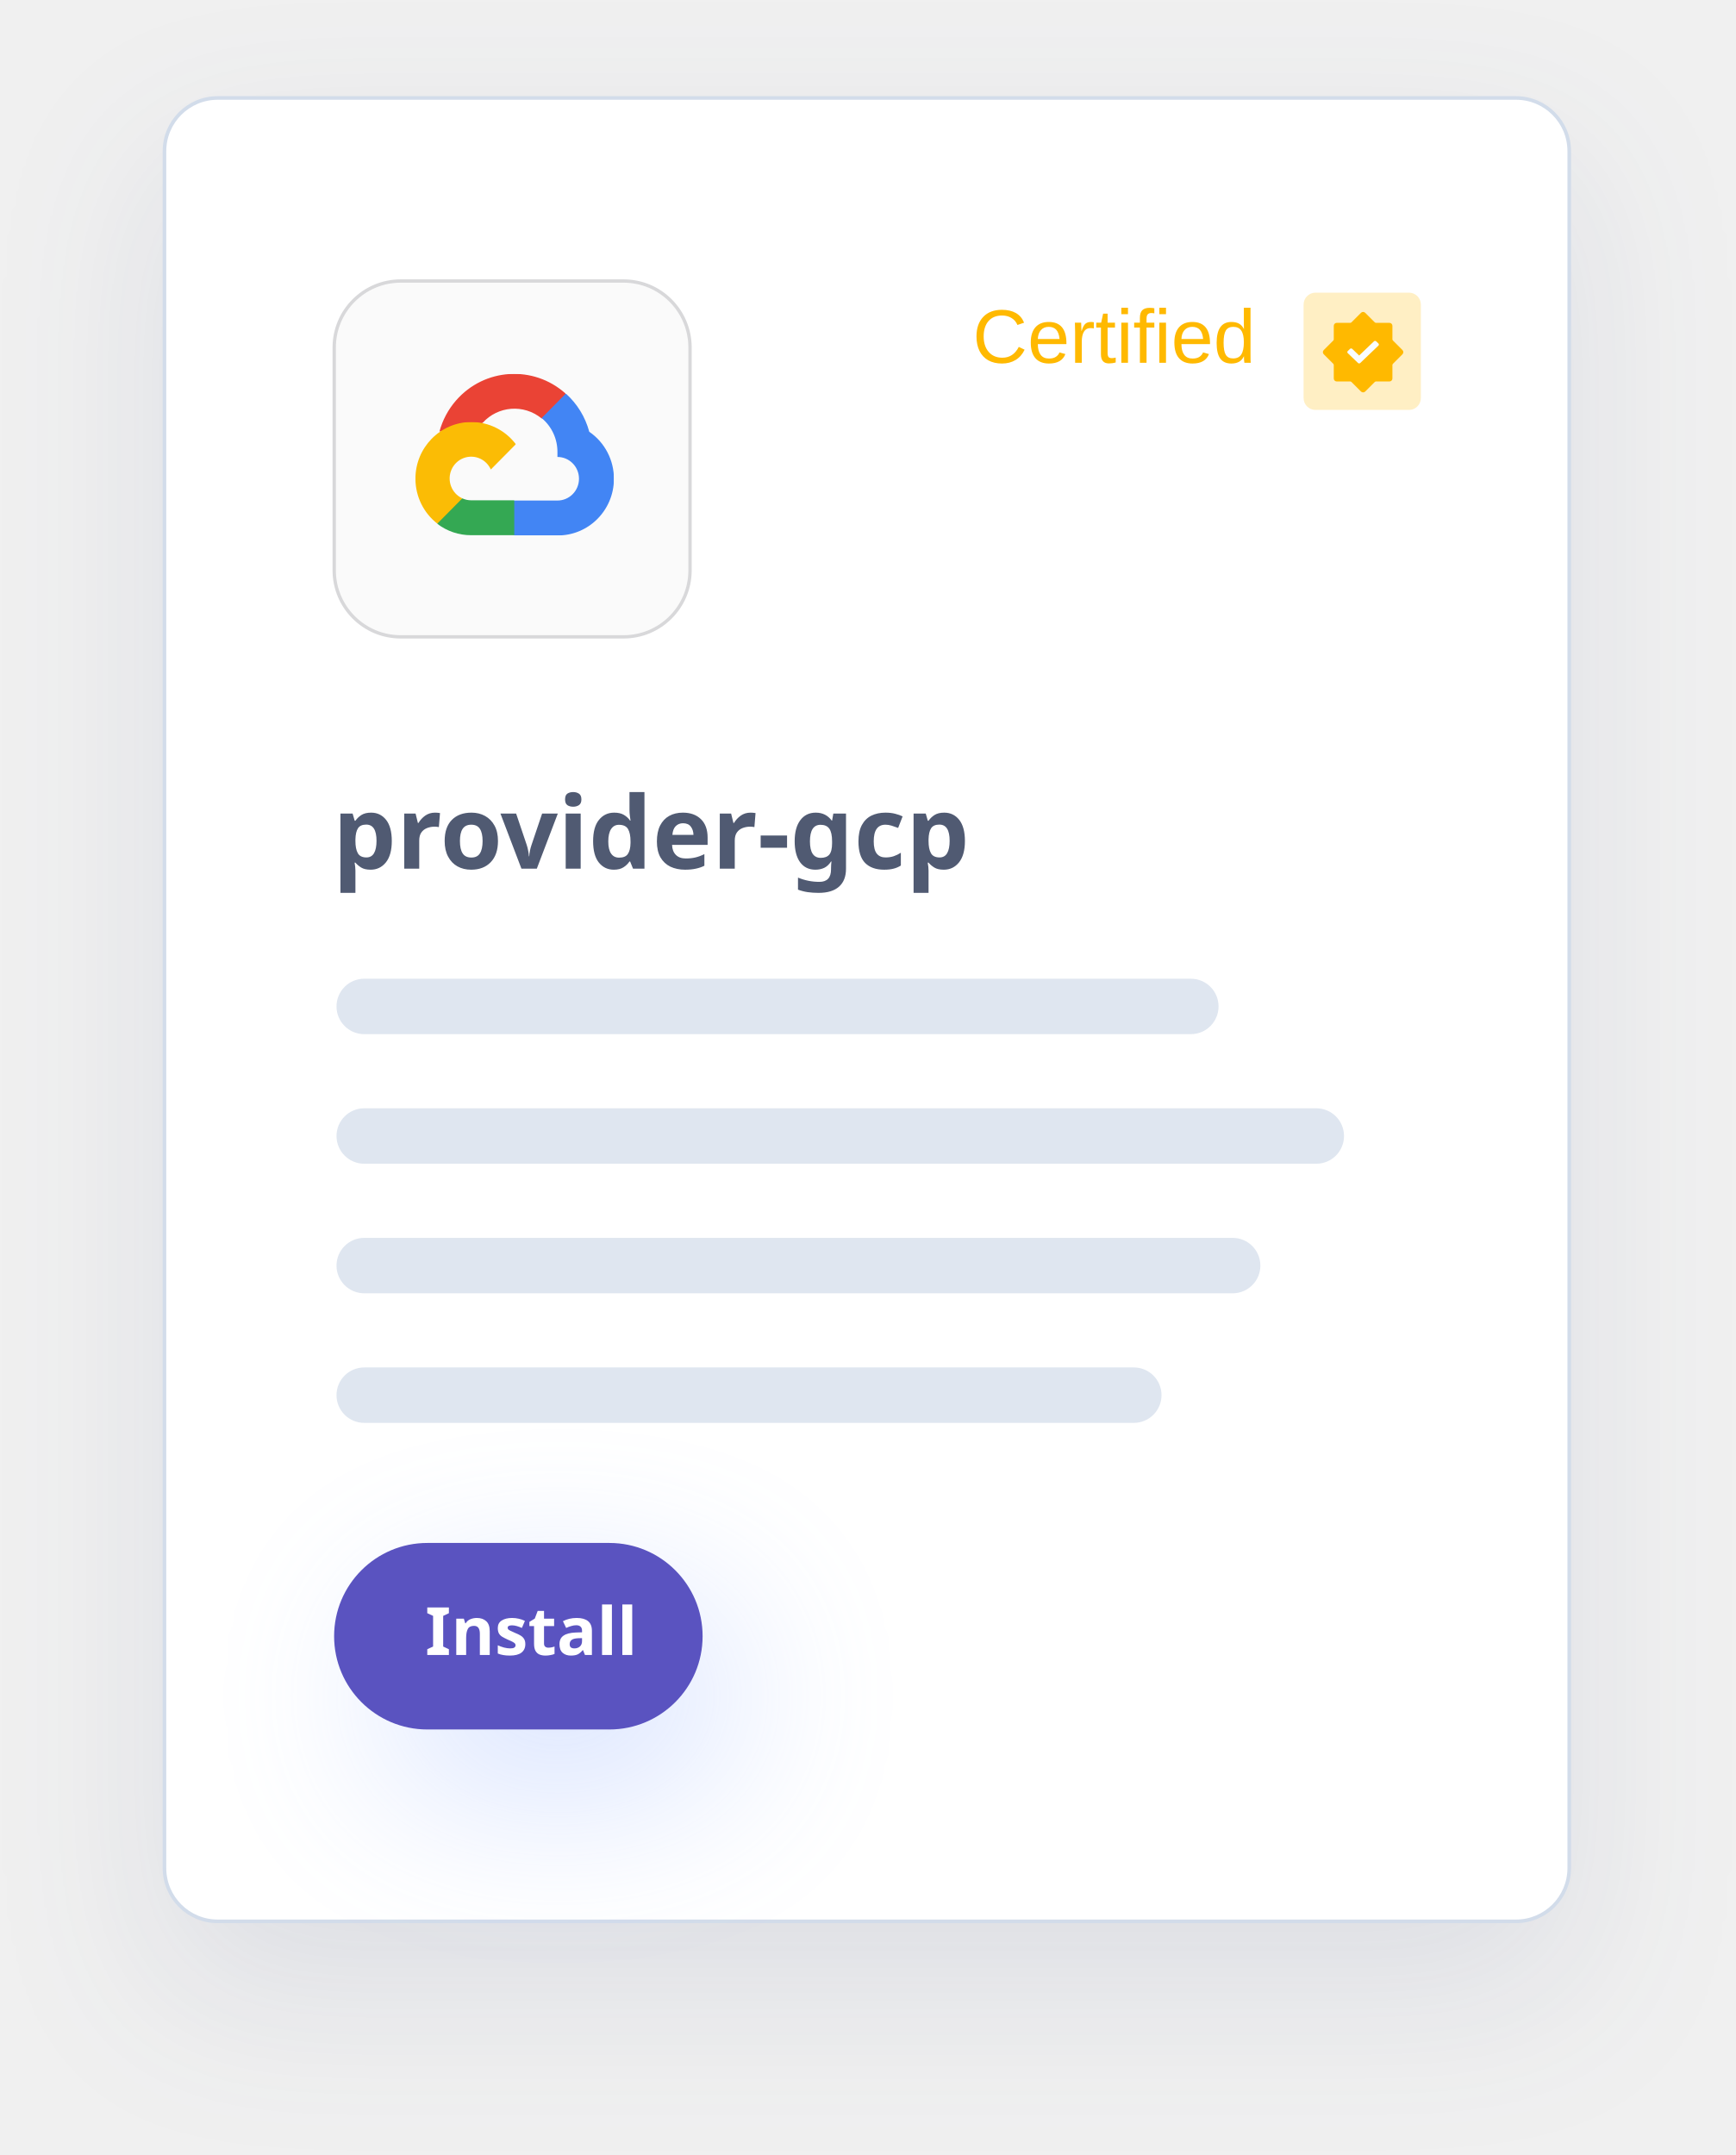
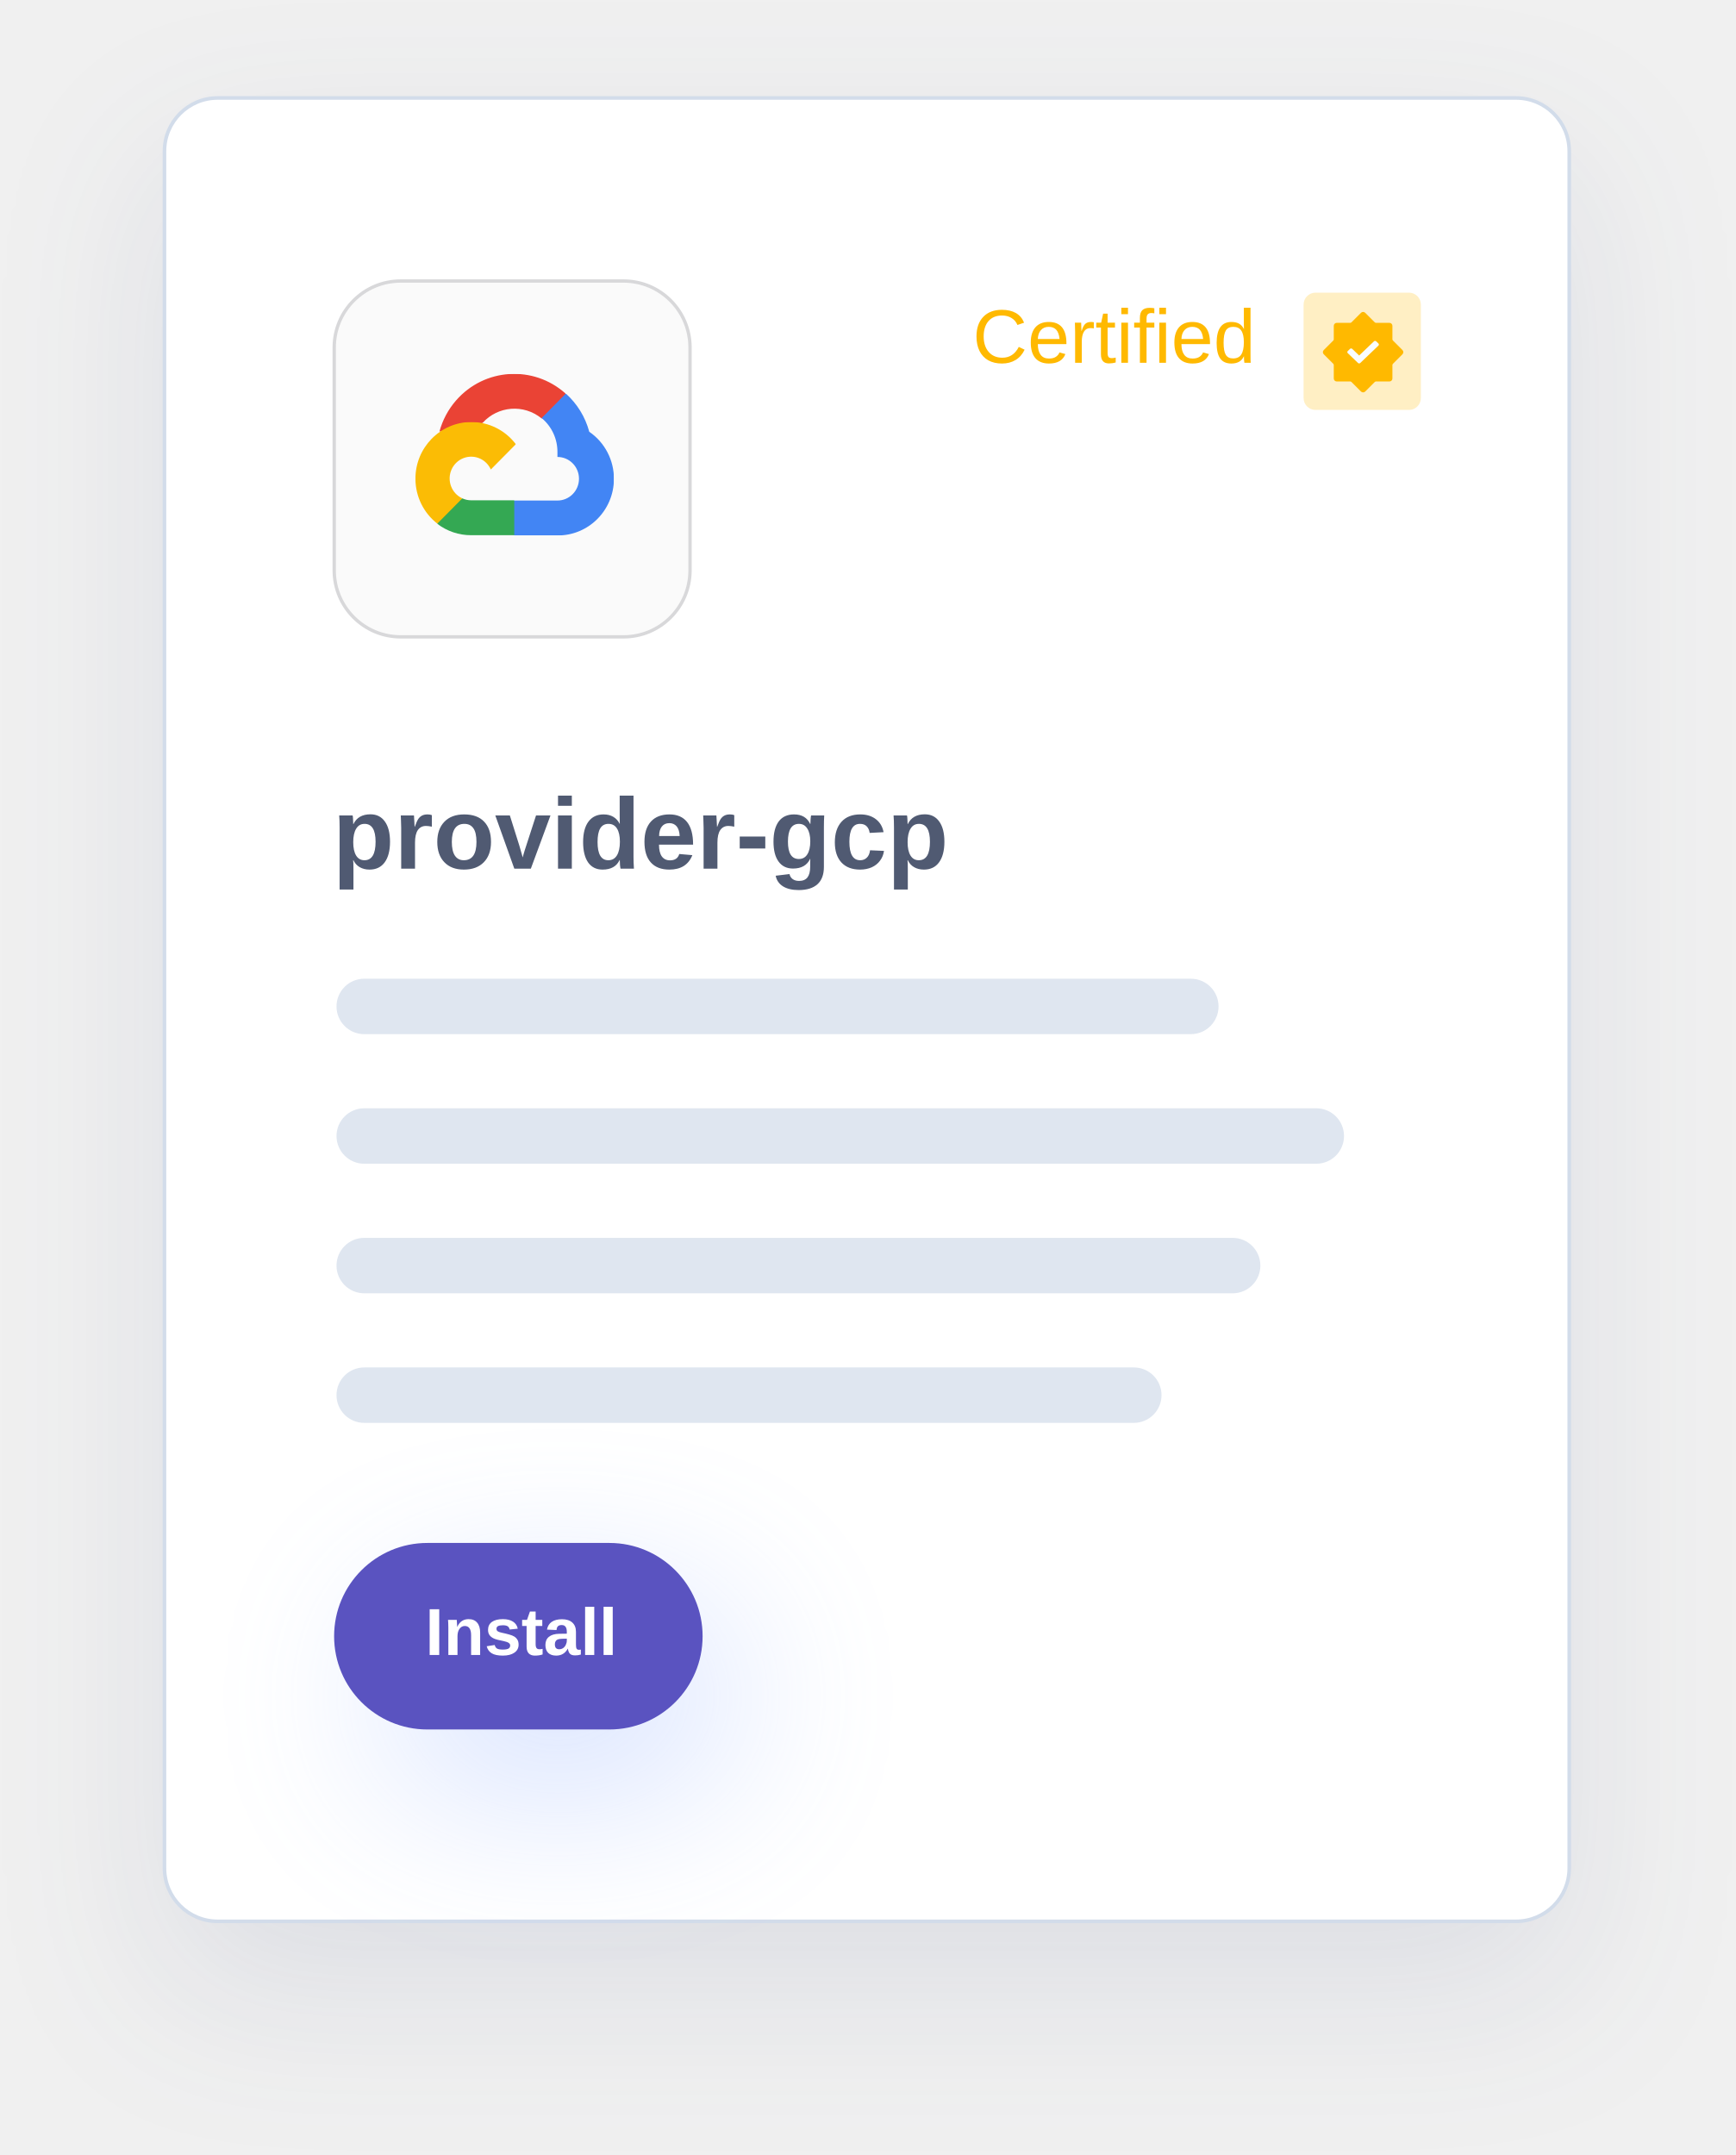
<svg xmlns="http://www.w3.org/2000/svg" xmlns:xlink="http://www.w3.org/1999/xlink" width="261px" height="324px" viewBox="0 0 261 324" version="1.1">
  <defs>
    <rect id="path-1" x="0" y="0" width="210.672" height="273.6" rx="8" />
    <filter x="-20.4%" y="-12.1%" width="140.9%" height="131.5%" filterUnits="objectBoundingBox" id="filter-2">
      <feMorphology radius="0.541" operator="dilate" in="SourceAlpha" result="shadowSpreadOuter1" />
      <feOffset dx="0" dy="10" in="shadowSpreadOuter1" result="shadowOffsetOuter1" />
      <feGaussianBlur stdDeviation="12.5" in="shadowOffsetOuter1" result="shadowBlurOuter1" />
      <feComposite in="shadowBlurOuter1" in2="SourceAlpha" operator="out" result="shadowBlurOuter1" />
      <feColorMatrix values="0 0 0 0 0.192   0 0 0 0 0.251   0 0 0 0 0.467  0 0 0 0.1 0" type="matrix" in="shadowBlurOuter1" />
    </filter>
    <rect id="path-3" x="0" y="1.55523585e-13" width="55.404" height="28.044" rx="14.022" />
    <filter x="-43.3%" y="-74.9%" width="208.3%" height="313.9%" filterUnits="objectBoundingBox" id="filter-4">
      <feMorphology radius="5.5" operator="erode" in="SourceAlpha" result="shadowSpreadOuter1" />
      <feOffset dx="6" dy="9" in="shadowSpreadOuter1" result="shadowOffsetOuter1" />
      <feGaussianBlur stdDeviation="14" in="shadowOffsetOuter1" result="shadowBlurOuter1" />
      <feColorMatrix values="0 0 0 0 0.743   0 0 0 0 0.814   0 0 0 0 1  0 0 0 0.717 0" type="matrix" in="shadowBlurOuter1" />
    </filter>
    <polygon id="path-5" points="0.171 0.565 19.141 0.565 19.141 9.27 0.171 9.27" />
    <polygon id="path-7" points="0.568 0.048 16.191 0.048 16.191 21.378 0.568 21.378" />
    <polygon id="path-9" points="0 0.432 15.097 0.432 15.097 15.714 0 15.714" />
  </defs>
  <g id="*Images" stroke="none" stroke-width="1" fill="none" fill-rule="evenodd">
    <g id="Artboard" transform="translate(-370, -745)">
      <g id="Cards/Horizontal/Data/Card-2-Copy-5" transform="translate(395, 760)">
        <g id="Cards/Horizontal/Data/Card">
          <g id="Group-9">
            <g id="Stacked-Group-2">
              <g id="Rectangle-21-Copy-2">
                <use fill="black" fill-opacity="1" filter="url(#filter-2)" xlink:href="#path-1" />
                <rect stroke="#D2DCEA" stroke-width="0.541" fill="#FFFFFF" fill-rule="evenodd" x="-0.271" y="-0.271" width="211.213" height="274.141" rx="8" />
              </g>
            </g>
            <text id="Title" font-family="'Avenir-Roman', 'Arial', sans-serif" font-size="11.429" font-weight="normal" line-spacing="17.858" fill="#FFB900">
              <tspan x="121.243" y="39.547">Certified</tspan>
            </text>
            <g id="Button" transform="translate(25.23504, 216.9796)">
              <g id="BG">
                <use fill="black" fill-opacity="1" filter="url(#filter-4)" xlink:href="#path-3" />
                <use fill="#5A53C0" fill-rule="evenodd" xlink:href="#path-3" />
              </g>
-               <text id="Install" font-family="'Avenir-Black', 'Arial Black', sans-serif" font-size="10" font-weight="700" line-spacing="14.286" fill="#FFFFFF">
+               <text id="Install" font-family="'Avenir-Black', 'Arial', sans-serif" font-size="10" font-weight="700" line-spacing="14.286" fill="#FFFFFF">
                <tspan x="13.694" y="16.84">Install</tspan>
              </text>
            </g>
          </g>
          <g id="Card-Title" transform="translate(25.00112, 100.3822)">
            <g id="Text" transform="translate(0.595104, 31.76661)" fill="#D2DCEA" opacity="0.718">
              <rect id="Rectangle" x="0" y="0" width="132.617" height="8.334" rx="4.167" />
              <rect id="Rectangle" x="0" y="19.481" width="151.481" height="8.334" rx="4.167" />
              <rect id="Rectangle" x="0" y="38.963" width="138.905" height="8.334" rx="4.167" />
              <rect id="Rectangle" x="0" y="58.444" width="124.043" height="8.334" rx="4.167" />
            </g>
-             <text id="My-Stack" font-family="'Avenir-Black', 'Arial Black', sans-serif" font-size="15.152" font-weight="700" line-spacing="14.882" fill="#505A72">
+             <text id="My-Stack" font-family="'Avenir-Black', 'Arial', sans-serif" font-size="15.152" font-weight="700" line-spacing="14.882" fill="#505A72">
              <tspan x="0" y="15.218">provider-gcp</tspan>
            </text>
          </g>
        </g>
        <g id="Group-9-Copy-8" transform="translate(171, 29)">
          <rect id="Rectangle" fill-opacity="0.232" fill="#FFB900" x="0" y="0" width="17.633" height="17.633" rx="1.79" />
          <g id="Group-7" transform="translate(2.712766, 2.712766)">
            <rect id="Rectangle" fill="#FFB900" x="1.826" y="1.826" width="8.816" height="8.816" rx="0.447" />
            <path d="M2.273,1.826 L10.195,1.826 C10.442,1.826 10.642,2.026 10.642,2.273 L10.642,10.195 C10.642,10.442 10.442,10.642 10.195,10.642 L2.273,10.642 C2.026,10.642 1.826,10.442 1.826,10.195 L1.826,2.273 C1.826,2.026 2.026,1.826 2.273,1.826 Z" id="Rectangle-Copy" fill="#FFB900" transform="translate(6.234199, 6.234199) rotate(-315) translate(-6.234199, -6.234199) " />
            <g id="check" transform="translate(3.860529, 4.538721)" fill="#F9FCFE" fill-rule="nonzero">
              <path d="M1.612,3.324 C1.705,3.413 1.855,3.413 1.948,3.324 L4.678,0.71 C4.771,0.621 4.771,0.477 4.678,0.388 L4.342,0.067 C4.249,-0.022 4.099,-0.022 4.006,0.067 L1.78,2.199 L0.741,1.203 C0.648,1.115 0.498,1.115 0.405,1.203 L0.07,1.525 C-0.023,1.614 -0.023,1.758 0.07,1.846 L1.612,3.324 Z" id="Path" />
            </g>
          </g>
        </g>
        <g id="Application-Icons/Gitlab/65x65-Copy-9" transform="translate(25, 27)">
          <rect id="Rectangle-Copy-13" stroke="#D8D8DA" stroke-width="0.5" fill="#FAFAFA" fill-rule="nonzero" x="0.25" y="0.25" width="53.5" height="53.5" rx="10" />
          <g id="Group-13" transform="translate(12.46154, 13.29231)">
            <g id="Group-12">
              <g id="Group-3" transform="translate(3.429498, 0.355711)">
                <mask id="mask-6" fill="white">
                  <use xlink:href="#path-5" />
                </mask>
                <g id="Clip-2" />
                <path d="M15.509,7.254 L16.419,7.254 L19.014,4.63 L19.141,3.517 C14.313,-0.794 6.944,-0.329 2.682,4.554 C1.498,5.911 0.639,7.524 0.171,9.27 C0.459,9.15 0.78,9.131 1.081,9.215 L6.27,8.35 C6.27,8.35 6.534,7.908 6.67,7.935 C8.978,5.371 12.862,5.073 15.527,7.254 L15.509,7.254 Z" id="Fill-1" fill="#EA4335" mask="url(#mask-6)" />
              </g>
              <g id="Group-6" transform="translate(13.65448, 3.833444)">
                <mask id="mask-8" fill="white">
                  <use xlink:href="#path-7" />
                </mask>
                <g id="Clip-5" />
                <path d="M12.484,5.792 C11.888,3.571 10.664,1.575 8.961,0.048 L5.32,3.73 C6.858,5.001 7.733,6.914 7.696,8.922 L7.696,9.576 C9.487,9.576 10.937,11.043 10.937,12.852 C10.937,14.663 9.487,16.13 7.696,16.13 L1.215,16.13 L0.568,16.793 L0.568,20.724 L1.215,21.378 L7.696,21.378 C12.351,21.414 16.155,17.627 16.191,12.92 C16.213,10.067 14.822,7.39 12.484,5.792" id="Fill-4" fill="#4285F4" mask="url(#mask-8)" />
              </g>
              <path d="M8.379,25.174 L14.86,25.174 L14.86,19.927 L8.379,19.927 C7.918,19.927 7.461,19.826 7.041,19.632 L6.131,19.918 L3.518,22.542 L3.29,23.462 C4.756,24.581 6.543,25.183 8.379,25.174" id="Fill-7" fill="#34A853" />
              <g id="Group-11" transform="translate(0, 7.720323)">
                <mask id="mask-10" fill="white">
                  <use xlink:href="#path-9" />
                </mask>
                <g id="Clip-10" />
                <path d="M8.379,0.432 C3.724,0.461 -0.028,4.3 -0,9.008 C0.015,11.637 1.23,14.111 3.29,15.714 L7.05,11.912 C5.419,11.166 4.694,9.226 5.431,7.576 C6.168,5.926 8.088,5.194 9.719,5.938 C10.437,6.267 11.013,6.85 11.337,7.576 L15.097,3.774 C13.498,1.66 11.012,0.423 8.379,0.432" id="Fill-9" fill="#FBBC05" mask="url(#mask-10)" />
              </g>
            </g>
          </g>
        </g>
      </g>
    </g>
  </g>
</svg>
